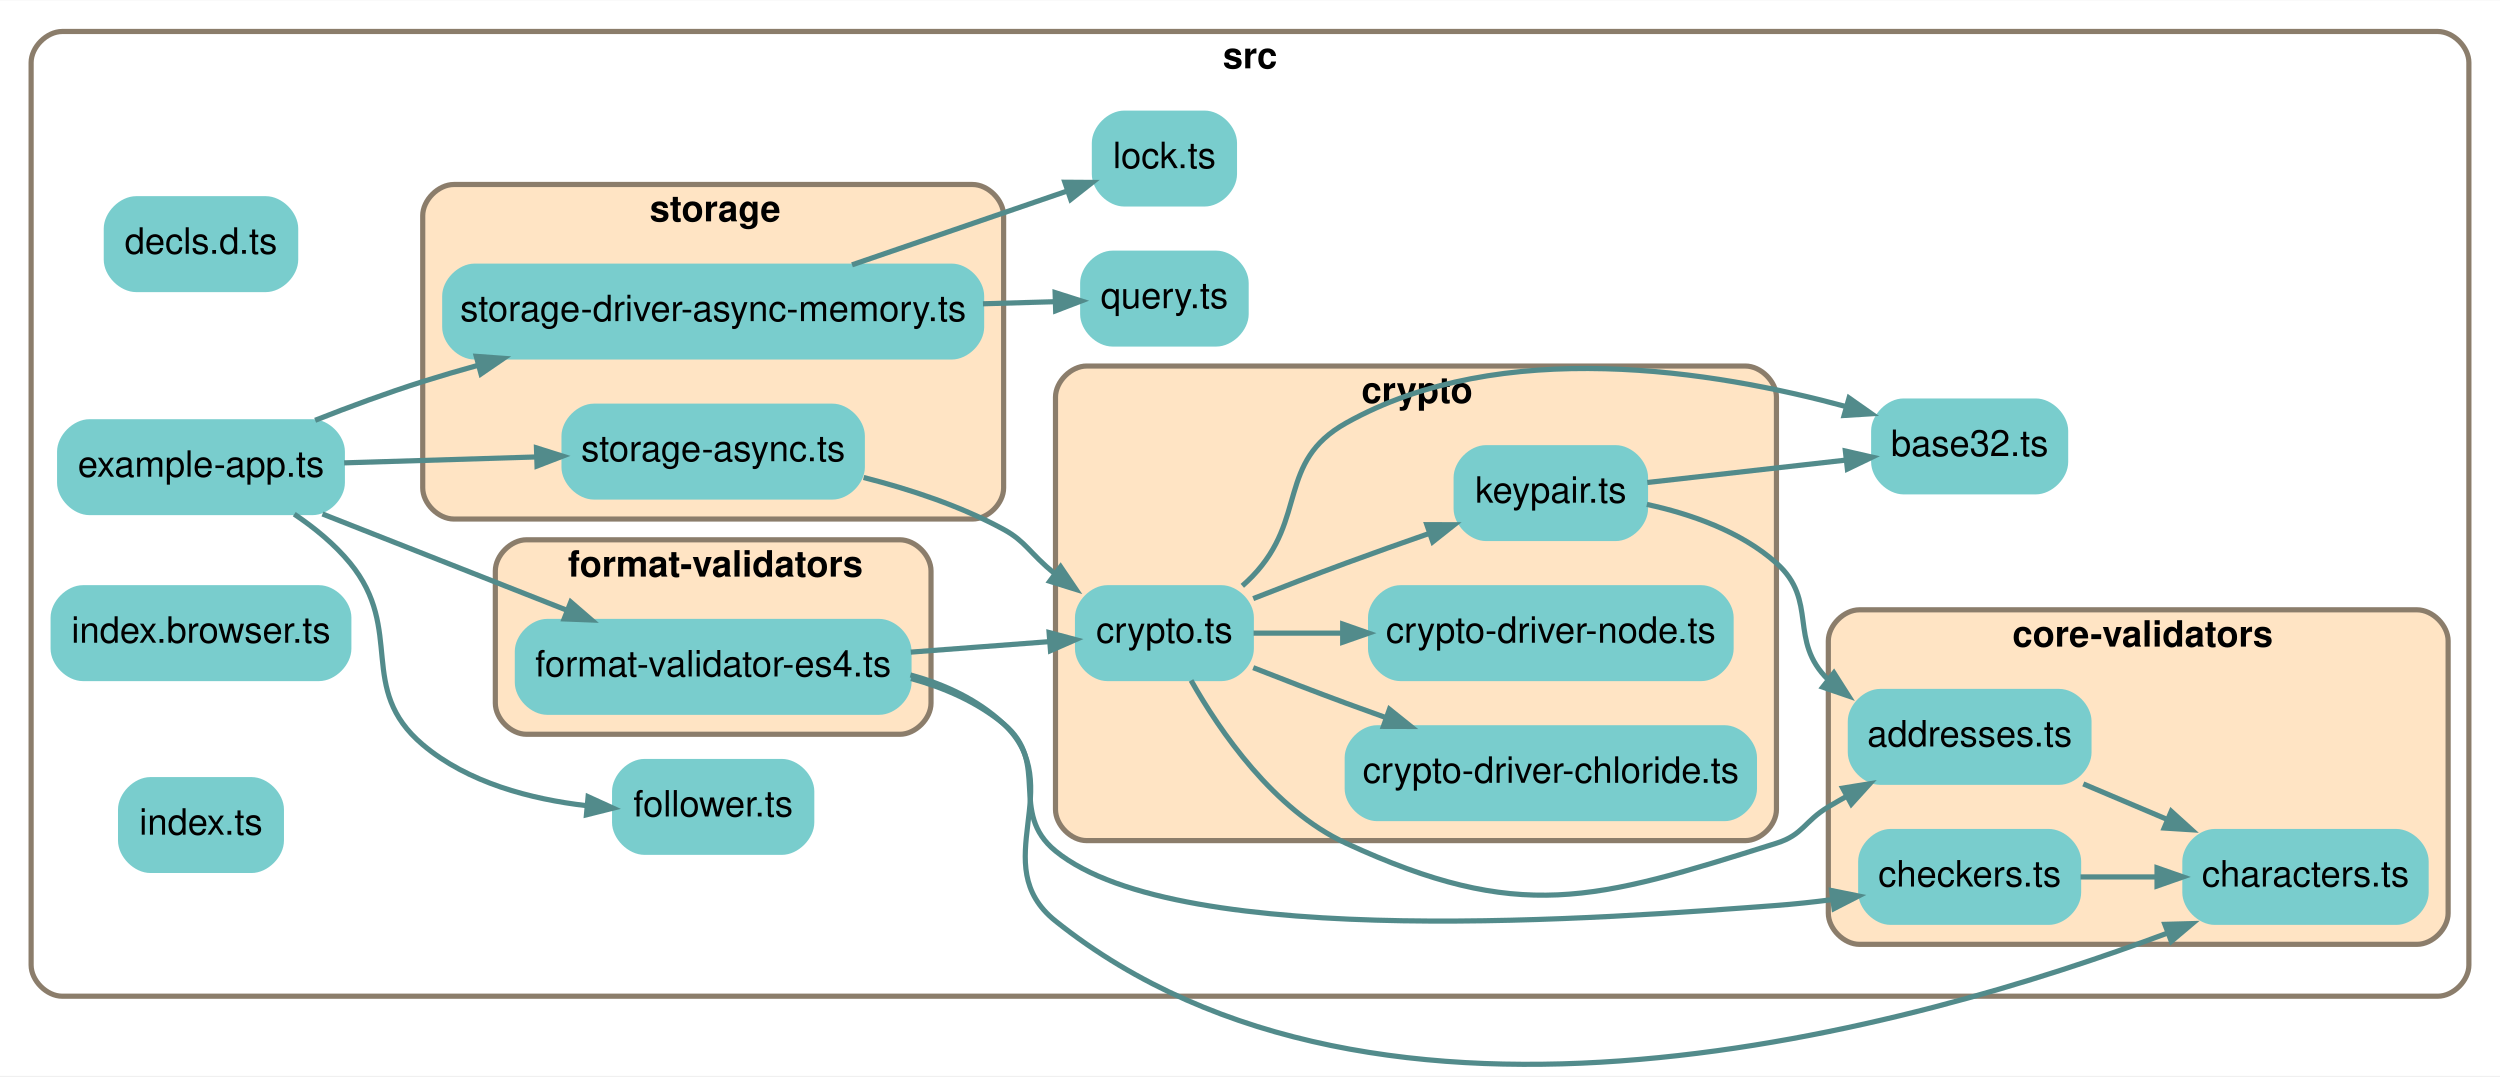
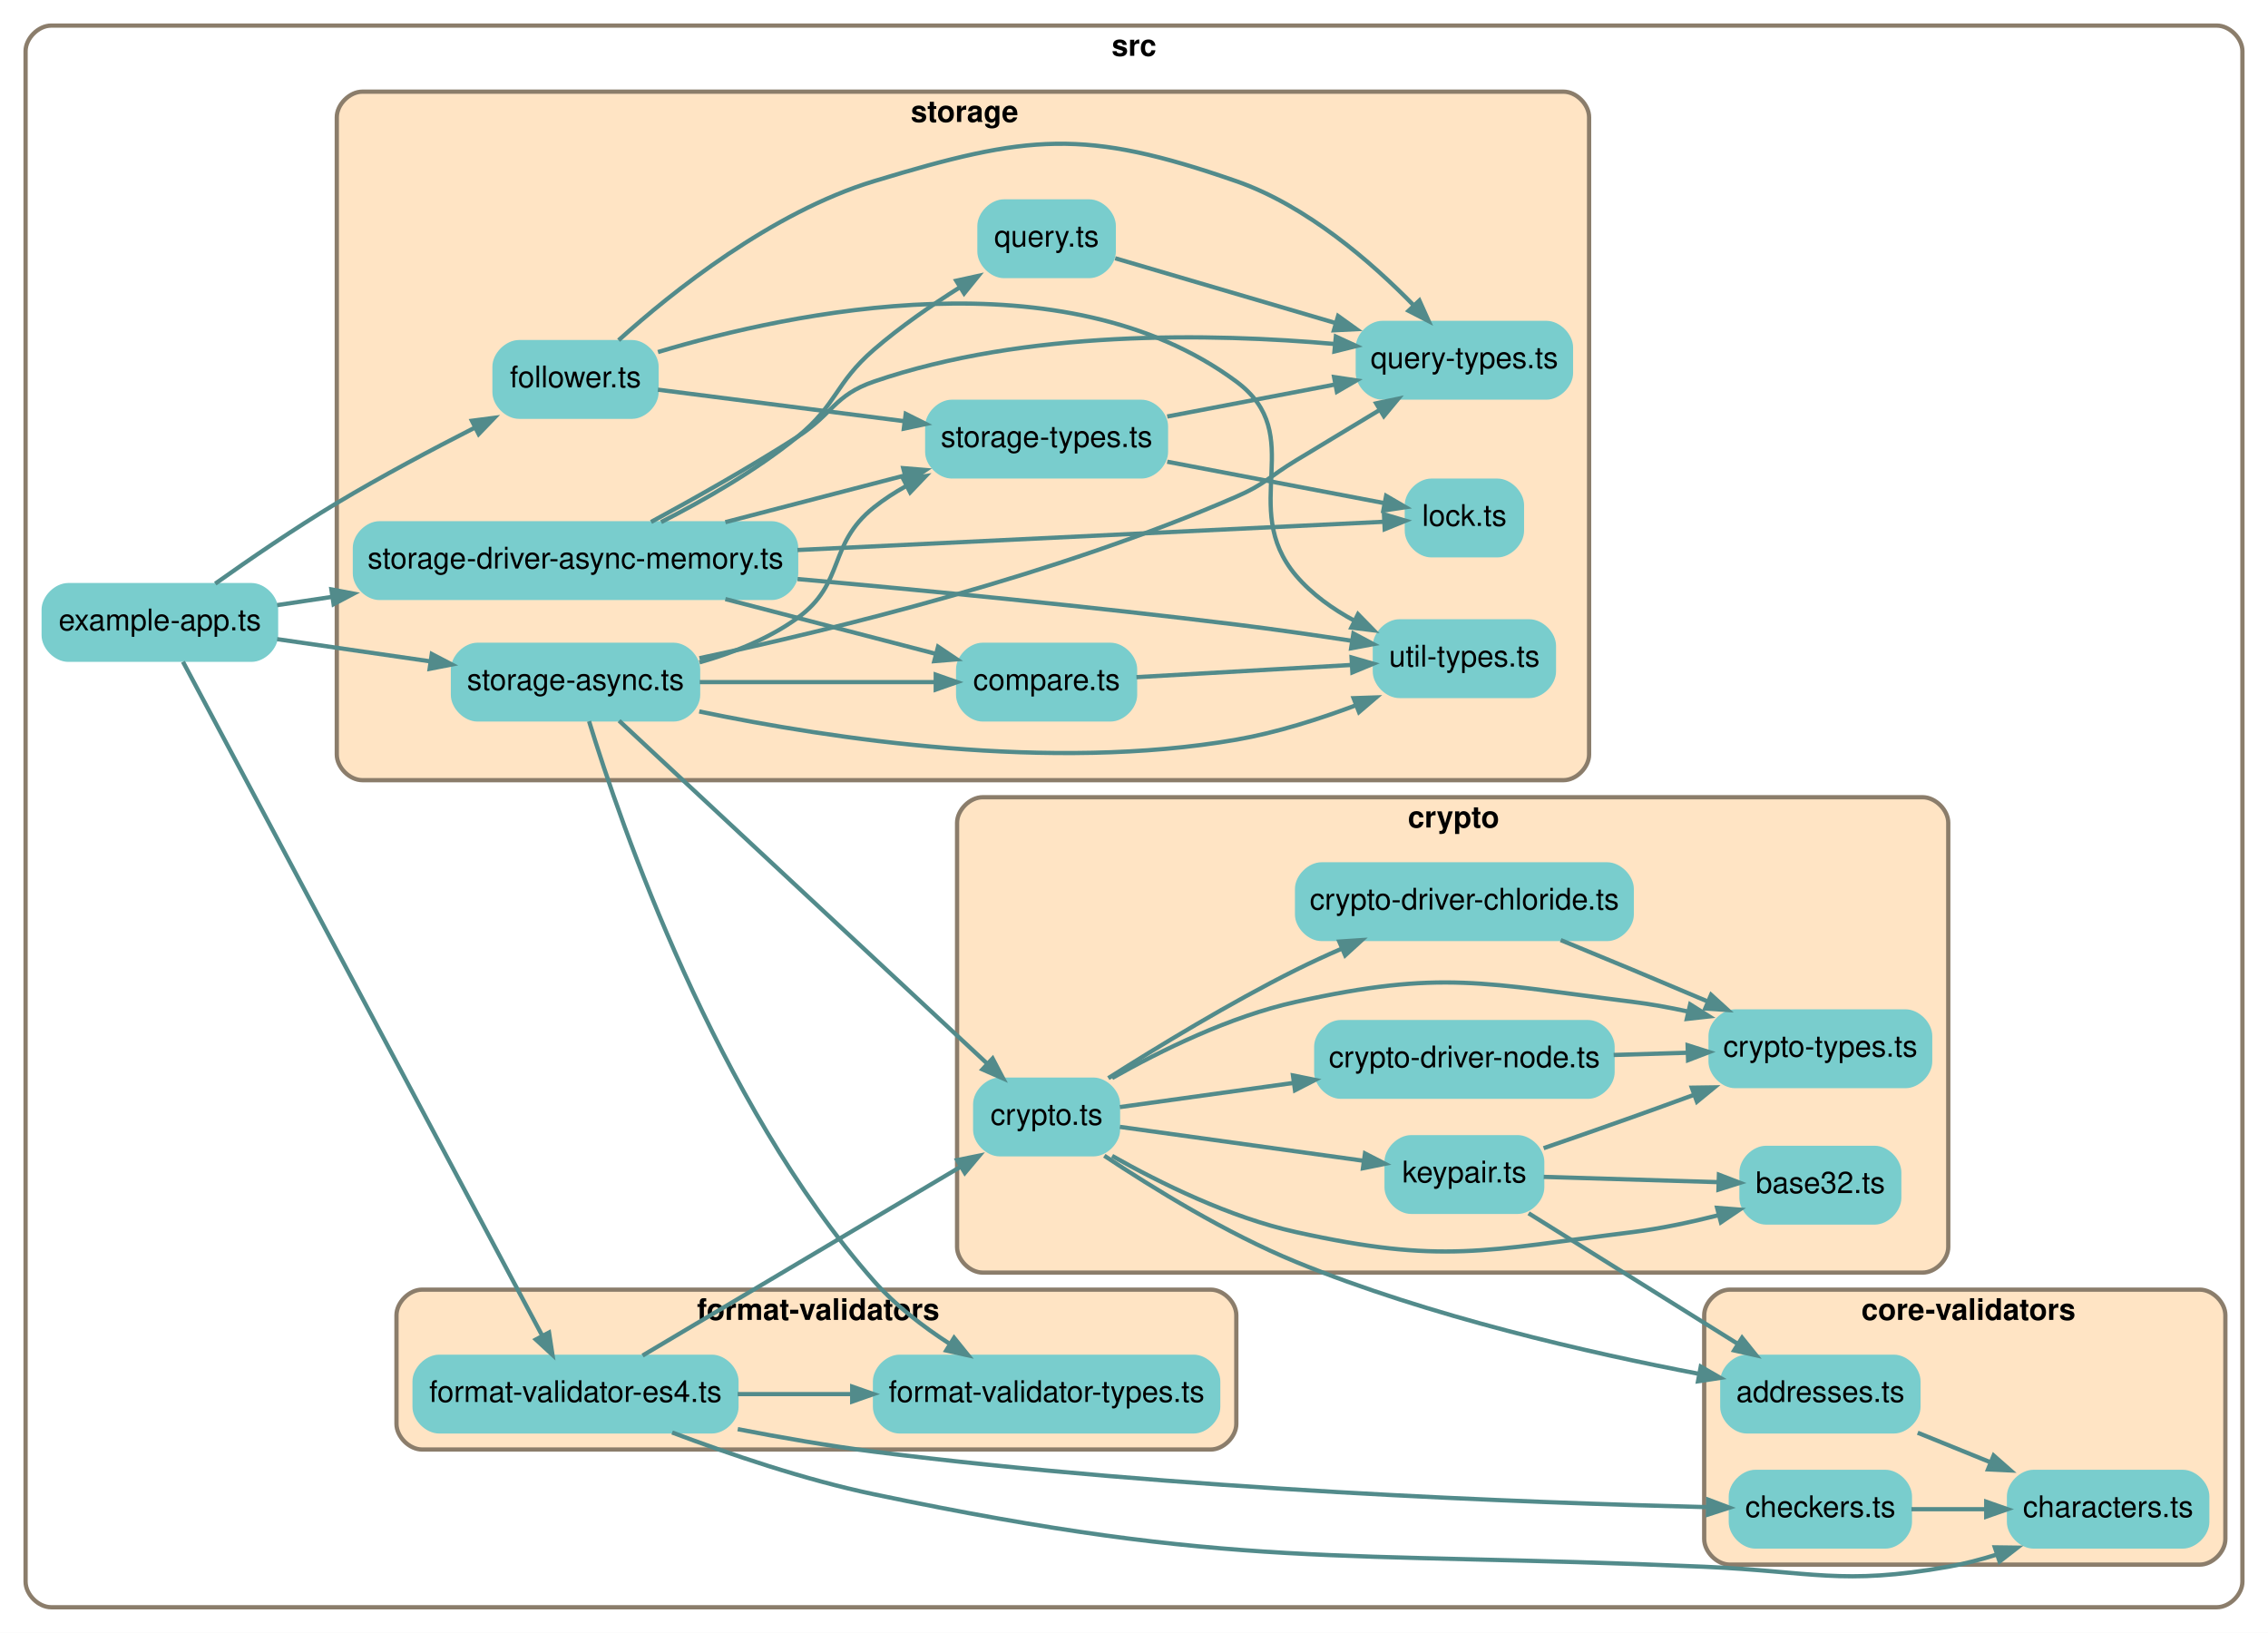
- <svg xmlns="http://www.w3.org/2000/svg" width="964pt" height="415pt" viewBox="0.00 0.00 964.00 414.72">
-   <g id="graph0" class="graph" transform="scale(1 1) rotate(0) translate(4 410.72)">
-     <polygon fill="white" stroke="transparent" points="-4,4 -4,-410.72 960,-410.72 960,4 -4,4" />
+ <svg xmlns="http://www.w3.org/2000/svg" width="1064pt" height="766pt" viewBox="0.00 0.00 1064.00 766.00">
+   <g id="graph0" class="graph" transform="scale(1 1) rotate(0) translate(4 762)">
+     <polygon fill="white" stroke="transparent" points="-4,4 -4,-762 1060,-762 1060,4 -4,4" />
    <g id="clust1" class="cluster">
-       <path fill="none" stroke="#8b7d6b" stroke-width="2" d="M20,-26.72C20,-26.72 936,-26.72 936,-26.72 942,-26.72 948,-32.72 948,-38.72 948,-38.72 948,-386.72 948,-386.72 948,-392.72 942,-398.72 936,-398.72 936,-398.72 20,-398.72 20,-398.72 14,-398.72 8,-392.72 8,-386.72 8,-386.72 8,-38.72 8,-38.72 8,-32.72 14,-26.72 20,-26.72" />
-       <text text-anchor="start" x="467.5" y="-384.52" font-family="Helvetica,sans-Serif" font-weight="bold" font-size="14.00">src</text>
+       <path fill="none" stroke="#8b7d6b" stroke-width="2" d="M20,-8C20,-8 1036,-8 1036,-8 1042,-8 1048,-14 1048,-20 1048,-20 1048,-738 1048,-738 1048,-744 1042,-750 1036,-750 1036,-750 20,-750 20,-750 14,-750 8,-744 8,-738 8,-738 8,-20 8,-20 8,-14 14,-8 20,-8" />
+       <text text-anchor="start" x="517.5" y="-735.8" font-family="Helvetica,sans-Serif" font-weight="bold" font-size="14.00">src</text>
    </g>
    <g id="clust2" class="cluster">
-       <path fill="bisque" stroke="#8b7d6b" stroke-width="2" d="M713,-46.72C713,-46.72 928,-46.72 928,-46.72 934,-46.72 940,-52.72 940,-58.72 940,-58.72 940,-163.72 940,-163.72 940,-169.72 934,-175.72 928,-175.72 928,-175.72 713,-175.72 713,-175.72 707,-175.72 701,-169.72 701,-163.72 701,-163.72 701,-58.72 701,-58.72 701,-52.72 707,-46.72 713,-46.72" />
-       <text text-anchor="start" x="772" y="-161.52" font-family="Helvetica,sans-Serif" font-weight="bold" font-size="14.00">core-validators</text>
+       <path fill="bisque" stroke="#8b7d6b" stroke-width="2" d="M807.5,-28C807.5,-28 1028,-28 1028,-28 1034,-28 1040,-34 1040,-40 1040,-40 1040,-145 1040,-145 1040,-151 1034,-157 1028,-157 1028,-157 807.5,-157 807.5,-157 801.5,-157 795.5,-151 795.5,-145 795.5,-145 795.5,-40 795.5,-40 795.5,-34 801.5,-28 807.5,-28" />
+       <text text-anchor="start" x="869.25" y="-142.8" font-family="Helvetica,sans-Serif" font-weight="bold" font-size="14.00">core-validators</text>
    </g>
    <g id="clust3" class="cluster">
-       <path fill="bisque" stroke="#8b7d6b" stroke-width="2" d="M415,-86.72C415,-86.72 669,-86.72 669,-86.72 675,-86.72 681,-92.72 681,-98.72 681,-98.72 681,-257.72 681,-257.72 681,-263.72 675,-269.72 669,-269.72 669,-269.72 415,-269.72 415,-269.72 409,-269.72 403,-263.72 403,-257.72 403,-257.72 403,-98.72 403,-98.72 403,-92.72 409,-86.72 415,-86.72" />
-       <text text-anchor="start" x="521" y="-255.52" font-family="Helvetica,sans-Serif" font-weight="bold" font-size="14.00">crypto</text>
+       <path fill="bisque" stroke="#8b7d6b" stroke-width="2" d="M457,-165C457,-165 898,-165 898,-165 904,-165 910,-171 910,-177 910,-177 910,-376 910,-376 910,-382 904,-388 898,-388 898,-388 457,-388 457,-388 451,-388 445,-382 445,-376 445,-376 445,-177 445,-177 445,-171 451,-165 457,-165" />
+       <text text-anchor="start" x="656.5" y="-373.8" font-family="Helvetica,sans-Serif" font-weight="bold" font-size="14.00">crypto</text>
    </g>
    <g id="clust4" class="cluster">
-       <path fill="bisque" stroke="#8b7d6b" stroke-width="2" d="M199,-127.72C199,-127.72 343,-127.72 343,-127.72 349,-127.72 355,-133.72 355,-139.72 355,-139.72 355,-190.72 355,-190.72 355,-196.72 349,-202.72 343,-202.72 343,-202.72 199,-202.72 199,-202.72 193,-202.72 187,-196.72 187,-190.72 187,-190.72 187,-139.72 187,-139.72 187,-133.72 193,-127.72 199,-127.72" />
-       <text text-anchor="start" x="215" y="-188.52" font-family="Helvetica,sans-Serif" font-weight="bold" font-size="14.00">format-validators</text>
+       <path fill="bisque" stroke="#8b7d6b" stroke-width="2" d="M194,-82C194,-82 564,-82 564,-82 570,-82 576,-88 576,-94 576,-94 576,-145 576,-145 576,-151 570,-157 564,-157 564,-157 194,-157 194,-157 188,-157 182,-151 182,-145 182,-145 182,-94 182,-94 182,-88 188,-82 194,-82" />
+       <text text-anchor="start" x="323" y="-142.8" font-family="Helvetica,sans-Serif" font-weight="bold" font-size="14.00">format-validators</text>
    </g>
    <g id="clust5" class="cluster">
-       <path fill="bisque" stroke="#8b7d6b" stroke-width="2" d="M171,-210.72C171,-210.72 371,-210.72 371,-210.72 377,-210.72 383,-216.72 383,-222.72 383,-222.72 383,-327.72 383,-327.72 383,-333.72 377,-339.72 371,-339.72 371,-339.72 171,-339.72 171,-339.72 165,-339.72 159,-333.72 159,-327.72 159,-327.72 159,-222.72 159,-222.72 159,-216.72 165,-210.72 171,-210.72" />
-       <text text-anchor="start" x="246.5" y="-325.52" font-family="Helvetica,sans-Serif" font-weight="bold" font-size="14.00">storage</text>
+       <path fill="bisque" stroke="#8b7d6b" stroke-width="2" d="M166,-396C166,-396 729.5,-396 729.5,-396 735.5,-396 741.5,-402 741.5,-408 741.5,-408 741.5,-707 741.5,-707 741.5,-713 735.5,-719 729.5,-719 729.5,-719 166,-719 166,-719 160,-719 154,-713 154,-707 154,-707 154,-408 154,-408 154,-402 160,-396 166,-396" />
+       <text text-anchor="start" x="423.25" y="-704.8" font-family="Helvetica,sans-Serif" font-weight="bold" font-size="14.00">storage</text>
    </g>
    <g id="node1" class="node">
-       <path fill="#79cdcd" stroke="#79cdcd" d="M781,-256.72C781,-256.72 730,-256.72 730,-256.72 724,-256.72 718,-250.72 718,-244.72 718,-244.72 718,-232.72 718,-232.72 718,-226.72 724,-220.72 730,-220.72 730,-220.72 781,-220.72 781,-220.72 787,-220.72 793,-226.72 793,-232.72 793,-232.72 793,-244.72 793,-244.72 793,-250.72 787,-256.72 781,-256.72" />
-       <text text-anchor="middle" x="755.5" y="-235.02" font-family="Helvetica,sans-Serif" font-size="14.00">base32.ts</text>
+       <path fill="#79cdcd" stroke="#79cdcd" d="M114,-488C114,-488 28,-488 28,-488 22,-488 16,-482 16,-476 16,-476 16,-464 16,-464 16,-458 22,-452 28,-452 28,-452 114,-452 114,-452 120,-452 126,-458 126,-464 126,-464 126,-476 126,-476 126,-482 120,-488 114,-488" />
+       <text text-anchor="middle" x="71" y="-466.3" font-family="Helvetica,sans-Serif" font-size="14.00">example-app.ts</text>
+     </g>
+     <g id="node11" class="node">
+       <path fill="#79cdcd" stroke="#79cdcd" d="M330,-126C330,-126 202,-126 202,-126 196,-126 190,-120 190,-114 190,-114 190,-102 190,-102 190,-96 196,-90 202,-90 202,-90 330,-90 330,-90 336,-90 342,-96 342,-102 342,-102 342,-114 342,-114 342,-120 336,-126 330,-126" />
+       <text text-anchor="middle" x="266" y="-104.3" font-family="Helvetica,sans-Serif" font-size="14.00">format-validator-es4.ts</text>
+     </g>
+     <g id="edge14" class="edge">
+       <path fill="none" stroke="#528b8b" stroke-width="2" d="M81.84,-451.55C113.46,-392.24 212.63,-206.23 250.29,-135.59" />
+       <polygon fill="#528b8b" stroke="#528b8b" stroke-width="2" points="253.57,-136.88 255.18,-126.41 247.39,-133.59 253.57,-136.88" />
+     </g>
+     <g id="node14" class="node">
+       <path fill="#79cdcd" stroke="#79cdcd" d="M292.5,-602C292.5,-602 239.5,-602 239.5,-602 233.5,-602 227.5,-596 227.5,-590 227.5,-590 227.5,-578 227.5,-578 227.5,-572 233.5,-566 239.5,-566 239.5,-566 292.5,-566 292.5,-566 298.5,-566 304.5,-572 304.5,-578 304.5,-578 304.5,-590 304.5,-590 304.5,-596 298.5,-602 292.5,-602" />
+       <text text-anchor="middle" x="266" y="-580.3" font-family="Helvetica,sans-Serif" font-size="14.00">follower.ts</text>
+     </g>
+     <g id="edge17" class="edge">
+       <path fill="none" stroke="#528b8b" stroke-width="2" d="M96.98,-488.19C112.97,-499.55 134.34,-514.21 154,-526 174.86,-538.51 198.68,-551.16 218.9,-561.45" />
+       <polygon fill="#528b8b" stroke="#528b8b" stroke-width="2" points="217.4,-564.61 227.91,-565.99 220.56,-558.36 217.4,-564.61" />
+     </g>
+     <g id="node18" class="node">
+       <path fill="#79cdcd" stroke="#79cdcd" d="M312,-460C312,-460 220,-460 220,-460 214,-460 208,-454 208,-448 208,-448 208,-436 208,-436 208,-430 214,-424 220,-424 220,-424 312,-424 312,-424 318,-424 324,-430 324,-436 324,-436 324,-448 324,-448 324,-454 318,-460 312,-460" />
+       <text text-anchor="middle" x="266" y="-438.3" font-family="Helvetica,sans-Serif" font-size="14.00">storage-async.ts</text>
+     </g>
+     <g id="edge16" class="edge">
+       <path fill="none" stroke="#528b8b" stroke-width="2" d="M126.02,-462.16C148.36,-458.92 174.5,-455.13 198.05,-451.71" />
+       <polygon fill="#528b8b" stroke="#528b8b" stroke-width="2" points="198.57,-455.17 207.96,-450.27 197.56,-448.25 198.57,-455.17" />
+     </g>
+     <g id="node19" class="node">
+       <path fill="#79cdcd" stroke="#79cdcd" d="M358,-517C358,-517 174,-517 174,-517 168,-517 162,-511 162,-505 162,-505 162,-493 162,-493 162,-487 168,-481 174,-481 174,-481 358,-481 358,-481 364,-481 370,-487 370,-493 370,-493 370,-505 370,-505 370,-511 364,-517 358,-517" />
+       <text text-anchor="middle" x="266" y="-495.3" font-family="Helvetica,sans-Serif" font-size="14.00">storage-driver-async-memory.ts</text>
+     </g>
+     <g id="edge15" class="edge">
+       <path fill="none" stroke="#528b8b" stroke-width="2" d="M126.02,-478.12C134.2,-479.35 142.89,-480.65 151.78,-481.99" />
+       <polygon fill="#528b8b" stroke="#528b8b" stroke-width="2" points="151.47,-485.48 161.88,-483.51 152.51,-478.56 151.47,-485.48" />
    </g>
    <g id="node2" class="node">
-       <path fill="#79cdcd" stroke="#79cdcd" d="M98.5,-334.72C98.5,-334.72 48.5,-334.72 48.5,-334.72 42.5,-334.72 36.5,-328.72 36.5,-322.72 36.5,-322.72 36.5,-310.72 36.5,-310.72 36.5,-304.72 42.5,-298.72 48.5,-298.72 48.5,-298.72 98.5,-298.72 98.5,-298.72 104.5,-298.72 110.5,-304.72 110.5,-310.72 110.5,-310.72 110.5,-322.72 110.5,-322.72 110.5,-328.72 104.5,-334.72 98.5,-334.72" />
-       <text text-anchor="middle" x="73.5" y="-313.02" font-family="Helvetica,sans-Serif" font-size="14.00">decls.d.ts</text>
+       <path fill="#79cdcd" stroke="#79cdcd" d="M884.5,-126C884.5,-126 815.5,-126 815.5,-126 809.5,-126 803.5,-120 803.5,-114 803.5,-114 803.5,-102 803.5,-102 803.5,-96 809.5,-90 815.5,-90 815.5,-90 884.5,-90 884.5,-90 890.5,-90 896.5,-96 896.5,-102 896.5,-102 896.5,-114 896.5,-114 896.5,-120 890.5,-126 884.5,-126" />
+       <text text-anchor="middle" x="850" y="-104.3" font-family="Helvetica,sans-Serif" font-size="14.00">addresses.ts</text>
    </g>
    <g id="node3" class="node">
-       <path fill="#79cdcd" stroke="#79cdcd" d="M116.5,-248.72C116.5,-248.72 30.5,-248.72 30.5,-248.72 24.5,-248.72 18.5,-242.72 18.5,-236.72 18.5,-236.72 18.5,-224.72 18.5,-224.72 18.5,-218.72 24.5,-212.72 30.5,-212.72 30.5,-212.72 116.5,-212.72 116.5,-212.72 122.5,-212.72 128.5,-218.72 128.5,-224.72 128.5,-224.72 128.5,-236.72 128.5,-236.72 128.5,-242.72 122.5,-248.72 116.5,-248.72" />
-       <text text-anchor="middle" x="73.5" y="-227.02" font-family="Helvetica,sans-Serif" font-size="14.00">example-app.ts</text>
+       <path fill="#79cdcd" stroke="#79cdcd" d="M1020,-72C1020,-72 950,-72 950,-72 944,-72 938,-66 938,-60 938,-60 938,-48 938,-48 938,-42 944,-36 950,-36 950,-36 1020,-36 1020,-36 1026,-36 1032,-42 1032,-48 1032,-48 1032,-60 1032,-60 1032,-66 1026,-72 1020,-72" />
+       <text text-anchor="middle" x="985" y="-50.3" font-family="Helvetica,sans-Serif" font-size="14.00">characters.ts</text>
+     </g>
+     <g id="edge1" class="edge">
+       <path fill="none" stroke="#528b8b" stroke-width="2" d="M895.66,-89.87C906.62,-85.42 918.48,-80.6 929.84,-75.99" />
+       <polygon fill="#528b8b" stroke="#528b8b" stroke-width="2" points="931.29,-79.18 939.23,-72.18 928.65,-72.69 931.29,-79.18" />
    </g>
    <g id="node4" class="node">
-       <path fill="#79cdcd" stroke="#79cdcd" d="M297.5,-117.72C297.5,-117.72 244.5,-117.72 244.5,-117.72 238.5,-117.72 232.5,-111.72 232.5,-105.72 232.5,-105.72 232.5,-93.72 232.5,-93.72 232.5,-87.72 238.5,-81.72 244.5,-81.72 244.5,-81.72 297.5,-81.72 297.5,-81.72 303.5,-81.72 309.5,-87.72 309.5,-93.72 309.5,-93.72 309.5,-105.72 309.5,-105.72 309.5,-111.72 303.5,-117.72 297.5,-117.72" />
-       <text text-anchor="middle" x="271" y="-96.02" font-family="Helvetica,sans-Serif" font-size="14.00">follower.ts</text>
+       <path fill="#79cdcd" stroke="#79cdcd" d="M880.5,-72C880.5,-72 819.5,-72 819.5,-72 813.5,-72 807.5,-66 807.5,-60 807.5,-60 807.5,-48 807.5,-48 807.5,-42 813.5,-36 819.5,-36 819.5,-36 880.5,-36 880.5,-36 886.5,-36 892.5,-42 892.5,-48 892.5,-48 892.5,-60 892.5,-60 892.5,-66 886.5,-72 880.5,-72" />
+       <text text-anchor="middle" x="850" y="-50.3" font-family="Helvetica,sans-Serif" font-size="14.00">checkers.ts</text>
+     </g>
+     <g id="edge2" class="edge">
+       <path fill="none" stroke="#528b8b" stroke-width="2" d="M892.72,-54C903.79,-54 915.94,-54 927.66,-54" />
+       <polygon fill="#528b8b" stroke="#528b8b" stroke-width="2" points="927.81,-57.5 937.81,-54 927.81,-50.5 927.81,-57.5" />
+     </g>
+     <g id="node5" class="node">
+       <path fill="#79cdcd" stroke="#79cdcd" d="M875.5,-224C875.5,-224 824.5,-224 824.5,-224 818.5,-224 812.5,-218 812.5,-212 812.5,-212 812.5,-200 812.5,-200 812.5,-194 818.5,-188 824.5,-188 824.5,-188 875.5,-188 875.5,-188 881.5,-188 887.5,-194 887.5,-200 887.5,-200 887.5,-212 887.5,-212 887.5,-218 881.5,-224 875.5,-224" />
+       <text text-anchor="middle" x="850" y="-202.3" font-family="Helvetica,sans-Serif" font-size="14.00">base32.ts</text>
+     </g>
+     <g id="node6" class="node">
+       <path fill="#79cdcd" stroke="#79cdcd" d="M750,-357C750,-357 616,-357 616,-357 610,-357 604,-351 604,-345 604,-345 604,-333 604,-333 604,-327 610,-321 616,-321 616,-321 750,-321 750,-321 756,-321 762,-327 762,-333 762,-333 762,-345 762,-345 762,-351 756,-357 750,-357" />
+       <text text-anchor="middle" x="683" y="-335.3" font-family="Helvetica,sans-Serif" font-size="14.00">crypto-driver-chloride.ts</text>
+     </g>
+     <g id="node8" class="node">
+       <path fill="#79cdcd" stroke="#79cdcd" d="M890,-288C890,-288 810,-288 810,-288 804,-288 798,-282 798,-276 798,-276 798,-264 798,-264 798,-258 804,-252 810,-252 810,-252 890,-252 890,-252 896,-252 902,-258 902,-264 902,-264 902,-276 902,-276 902,-282 896,-288 890,-288" />
+       <text text-anchor="middle" x="850" y="-266.3" font-family="Helvetica,sans-Serif" font-size="14.00">crypto-types.ts</text>
+     </g>
+     <g id="edge3" class="edge">
+       <path fill="none" stroke="#528b8b" stroke-width="2" d="M728.18,-320.99C739.23,-316.45 751.06,-311.57 762,-307 773.36,-302.25 785.53,-297.11 797.06,-292.22" />
+       <polygon fill="#528b8b" stroke="#528b8b" stroke-width="2" points="798.73,-295.31 806.57,-288.18 795.99,-288.87 798.73,-295.31" />
+     </g>
+     <g id="node7" class="node">
+       <path fill="#79cdcd" stroke="#79cdcd" d="M741,-283C741,-283 625,-283 625,-283 619,-283 613,-277 613,-271 613,-271 613,-259 613,-259 613,-253 619,-247 625,-247 625,-247 741,-247 741,-247 747,-247 753,-253 753,-259 753,-259 753,-271 753,-271 753,-277 747,-283 741,-283" />
+       <text text-anchor="middle" x="683" y="-261.3" font-family="Helvetica,sans-Serif" font-size="14.00">crypto-driver-node.ts</text>
+     </g>
+     <g id="edge4" class="edge">
+       <path fill="none" stroke="#528b8b" stroke-width="2" d="M753.02,-267.09C764.51,-267.44 776.37,-267.8 787.65,-268.14" />
+       <polygon fill="#528b8b" stroke="#528b8b" stroke-width="2" points="787.73,-271.64 797.83,-268.45 787.94,-264.65 787.73,-271.64" />
+     </g>
+     <g id="node9" class="node">
+       <path fill="#79cdcd" stroke="#79cdcd" d="M509,-256C509,-256 465,-256 465,-256 459,-256 453,-250 453,-244 453,-244 453,-232 453,-232 453,-226 459,-220 465,-220 465,-220 509,-220 509,-220 515,-220 521,-226 521,-232 521,-232 521,-244 521,-244 521,-250 515,-256 509,-256" />
+       <text text-anchor="middle" x="487" y="-234.3" font-family="Helvetica,sans-Serif" font-size="14.00">crypto.ts</text>
+     </g>
+     <g id="edge10" class="edge">
+       <path fill="none" stroke="#528b8b" stroke-width="2" d="M514.07,-219.81C536.89,-204.63 571.38,-183.37 604,-170 666.48,-144.39 742.38,-127.16 792.99,-117.5" />
+       <polygon fill="#528b8b" stroke="#528b8b" stroke-width="2" points="793.89,-120.89 803.07,-115.61 792.6,-114.01 793.89,-120.89" />
+     </g>
+     <g id="edge8" class="edge">
+       <path fill="none" stroke="#528b8b" stroke-width="2" d="M517.72,-219.74C540.42,-206.91 572.98,-190.87 604,-184 672.56,-168.82 692.32,-175.33 762,-184 775.18,-185.64 789.22,-188.63 802.09,-191.88" />
+       <polygon fill="#528b8b" stroke="#528b8b" stroke-width="2" points="801.57,-195.36 812.13,-194.53 803.35,-188.59 801.57,-195.36" />
+     </g>
+     <g id="edge5" class="edge">
+       <path fill="none" stroke="#528b8b" stroke-width="2" d="M515.95,-256.21C539.05,-270.87 572.97,-291.51 604,-307 610.91,-310.45 618.28,-313.83 625.63,-317.03" />
+       <polygon fill="#528b8b" stroke="#528b8b" stroke-width="2" points="624.32,-320.28 634.89,-320.98 627.07,-313.84 624.32,-320.28" />
+     </g>
+     <g id="edge6" class="edge">
+       <path fill="none" stroke="#528b8b" stroke-width="2" d="M521.35,-242.64C543.83,-245.77 574.48,-250.04 602.99,-254" />
+       <polygon fill="#528b8b" stroke="#528b8b" stroke-width="2" points="602.58,-257.48 612.96,-255.39 603.54,-250.55 602.58,-257.48" />
+     </g>
+     <g id="edge7" class="edge">
+       <path fill="none" stroke="#528b8b" stroke-width="2" d="M517.72,-256.26C540.42,-269.09 572.98,-285.13 604,-292 672.56,-307.18 692.32,-300.67 762,-292 770.45,-290.95 779.25,-289.34 787.87,-287.47" />
+       <polygon fill="#528b8b" stroke="#528b8b" stroke-width="2" points="788.92,-290.82 797.88,-285.17 787.35,-284 788.92,-290.82" />
+     </g>
+     <g id="node10" class="node">
+       <path fill="#79cdcd" stroke="#79cdcd" d="M708,-229C708,-229 658,-229 658,-229 652,-229 646,-223 646,-217 646,-217 646,-205 646,-205 646,-199 652,-193 658,-193 658,-193 708,-193 708,-193 714,-193 720,-199 720,-205 720,-205 720,-217 720,-217 720,-223 714,-229 708,-229" />
+       <text text-anchor="middle" x="683" y="-207.3" font-family="Helvetica,sans-Serif" font-size="14.00">keypair.ts</text>
+     </g>
+     <g id="edge9" class="edge">
+       <path fill="none" stroke="#528b8b" stroke-width="2" d="M521.35,-233.36C552.9,-228.97 600.54,-222.34 635.76,-217.44" />
+       <polygon fill="#528b8b" stroke="#528b8b" stroke-width="2" points="636.37,-220.88 645.79,-216.04 635.41,-213.95 636.37,-220.88" />
    </g>
    <g id="edge13" class="edge">
-       <path fill="none" stroke="#528b8b" stroke-width="2" d="M109.47,-212.6C117.31,-207.32 125.06,-200.98 131,-193.72 152.22,-167.79 133.41,-145.35 159,-123.72 176.41,-109.01 200.72,-102.69 222.16,-100.19" />
-       <polygon fill="#528b8b" stroke="#528b8b" stroke-width="2" points="222.77,-103.64 232.41,-99.24 222.13,-96.67 222.77,-103.64" />
+       <path fill="none" stroke="#528b8b" stroke-width="2" d="M713.12,-192.82C740.37,-175.81 781.23,-150.3 811.03,-131.7" />
+       <polygon fill="#528b8b" stroke="#528b8b" stroke-width="2" points="813.27,-134.43 819.9,-126.17 809.56,-128.49 813.27,-134.43" />
+     </g>
+     <g id="edge11" class="edge">
+       <path fill="none" stroke="#528b8b" stroke-width="2" d="M720.21,-209.9C744.33,-209.17 776.25,-208.2 802.28,-207.42" />
+       <polygon fill="#528b8b" stroke="#528b8b" stroke-width="2" points="802.41,-210.91 812.3,-207.11 802.2,-203.92 802.41,-210.91" />
+     </g>
+     <g id="edge12" class="edge">
+       <path fill="none" stroke="#528b8b" stroke-width="2" d="M720.17,-223.36C733.35,-227.91 748.37,-233.13 762,-238 771.32,-241.33 781.19,-244.9 790.79,-248.42" />
+       <polygon fill="#528b8b" stroke="#528b8b" stroke-width="2" points="789.69,-251.74 800.29,-251.89 792.1,-245.17 789.69,-251.74" />
+     </g>
+     <g id="edge19" class="edge">
+       <path fill="none" stroke="#528b8b" stroke-width="2" d="M311.32,-89.99C338.25,-79.81 373.59,-67.79 406,-61 576.08,-25.36 621.9,-34.56 795.5,-27 846.34,-24.79 859.89,-18.14 910,-27 917.49,-28.32 925.22,-30.35 932.73,-32.7" />
+       <polygon fill="#528b8b" stroke="#528b8b" stroke-width="2" points="931.85,-36.1 942.44,-35.96 934.07,-29.46 931.85,-36.1" />
+     </g>
+     <g id="edge20" class="edge">
+       <path fill="none" stroke="#528b8b" stroke-width="2" d="M342.1,-91.55C362.72,-87.54 385.15,-83.65 406,-81 546.74,-63.12 714.2,-56.99 797.13,-54.96" />
+       <polygon fill="#528b8b" stroke="#528b8b" stroke-width="2" points="797.38,-58.46 807.3,-54.72 797.22,-51.46 797.38,-58.46" />
+     </g>
+     <g id="edge21" class="edge">
+       <path fill="none" stroke="#528b8b" stroke-width="2" d="M297.45,-126.08C336.4,-149.2 403.93,-189.28 446.72,-214.68" />
+       <polygon fill="#528b8b" stroke="#528b8b" stroke-width="2" points="445.07,-217.77 455.46,-219.87 448.64,-211.75 445.07,-217.77" />
+     </g>
+     <g id="node12" class="node">
+       <path fill="#79cdcd" stroke="#79cdcd" d="M556,-126C556,-126 418,-126 418,-126 412,-126 406,-120 406,-114 406,-114 406,-102 406,-102 406,-96 412,-90 418,-90 418,-90 556,-90 556,-90 562,-90 568,-96 568,-102 568,-102 568,-114 568,-114 568,-120 562,-126 556,-126" />
+       <text text-anchor="middle" x="487" y="-104.3" font-family="Helvetica,sans-Serif" font-size="14.00">format-validator-types.ts</text>
+     </g>
+     <g id="edge18" class="edge">
+       <path fill="none" stroke="#528b8b" stroke-width="2" d="M342.06,-108C359.24,-108 377.68,-108 395.44,-108" />
+       <polygon fill="#528b8b" stroke="#528b8b" stroke-width="2" points="395.8,-111.5 405.8,-108 395.8,-104.5 395.8,-111.5" />
+     </g>
+     <g id="node13" class="node">
+       <path fill="#79cdcd" stroke="#79cdcd" d="M517,-460C517,-460 457,-460 457,-460 451,-460 445,-454 445,-448 445,-448 445,-436 445,-436 445,-430 451,-424 457,-424 457,-424 517,-424 517,-424 523,-424 529,-430 529,-436 529,-436 529,-448 529,-448 529,-454 523,-460 517,-460" />
+       <text text-anchor="middle" x="487" y="-438.3" font-family="Helvetica,sans-Serif" font-size="14.00">compare.ts</text>
+     </g>
+     <g id="node21" class="node">
+       <path fill="#79cdcd" stroke="#79cdcd" d="M713.5,-471C713.5,-471 652.5,-471 652.5,-471 646.5,-471 640.5,-465 640.5,-459 640.5,-459 640.5,-447 640.5,-447 640.5,-441 646.5,-435 652.5,-435 652.5,-435 713.5,-435 713.5,-435 719.5,-435 725.5,-441 725.5,-447 725.5,-447 725.5,-459 725.5,-459 725.5,-465 719.5,-471 713.5,-471" />
+       <text text-anchor="middle" x="683" y="-449.3" font-family="Helvetica,sans-Serif" font-size="14.00">util-types.ts</text>
+     </g>
+     <g id="edge22" class="edge">
+       <path fill="none" stroke="#528b8b" stroke-width="2" d="M529.14,-444.33C558.52,-446 598.27,-448.25 629.87,-450.04" />
+       <polygon fill="#528b8b" stroke="#528b8b" stroke-width="2" points="630.07,-453.56 640.25,-450.63 630.46,-446.57 630.07,-453.56" />
    </g>
    <g id="node16" class="node">
-       <path fill="#79cdcd" stroke="#79cdcd" d="M335,-171.72C335,-171.72 207,-171.72 207,-171.72 201,-171.72 195,-165.72 195,-159.72 195,-159.72 195,-147.72 195,-147.72 195,-141.72 201,-135.72 207,-135.72 207,-135.72 335,-135.72 335,-135.72 341,-135.72 347,-141.72 347,-147.72 347,-147.72 347,-159.72 347,-159.72 347,-165.72 341,-171.72 335,-171.72" />
-       <text text-anchor="middle" x="271" y="-150.02" font-family="Helvetica,sans-Serif" font-size="14.00">format-validator-es4.ts</text>
-     </g>
-     <g id="edge10" class="edge">
-       <path fill="none" stroke="#528b8b" stroke-width="2" d="M120.34,-212.67C148.55,-201.56 184.88,-187.25 214.68,-175.51" />
-       <polygon fill="#528b8b" stroke="#528b8b" stroke-width="2" points="216.09,-178.72 224.11,-171.79 213.53,-172.2 216.09,-178.72" />
+       <path fill="#79cdcd" stroke="#79cdcd" d="M721.5,-611C721.5,-611 644.5,-611 644.5,-611 638.5,-611 632.5,-605 632.5,-599 632.5,-599 632.5,-587 632.5,-587 632.5,-581 638.5,-575 644.5,-575 644.5,-575 721.5,-575 721.5,-575 727.5,-575 733.5,-581 733.5,-587 733.5,-587 733.5,-599 733.5,-599 733.5,-605 727.5,-611 721.5,-611" />
+       <text text-anchor="middle" x="683" y="-589.3" font-family="Helvetica,sans-Serif" font-size="14.00">query-types.ts</text>
+     </g>
+     <g id="edge24" class="edge">
+       <path fill="none" stroke="#528b8b" stroke-width="2" d="M286.2,-602.39C311.36,-625.06 357.94,-662.4 406,-677 478.3,-698.95 504.65,-701.84 576,-677 609.03,-665.5 639.52,-638.94 659.23,-618.74" />
+       <polygon fill="#528b8b" stroke="#528b8b" stroke-width="2" points="661.89,-621.02 666.24,-611.36 656.82,-616.2 661.89,-621.02" />
+     </g>
+     <g id="node20" class="node">
+       <path fill="#79cdcd" stroke="#79cdcd" d="M531.5,-574C531.5,-574 442.5,-574 442.5,-574 436.5,-574 430.5,-568 430.5,-562 430.5,-562 430.5,-550 430.5,-550 430.5,-544 436.5,-538 442.5,-538 442.5,-538 531.5,-538 531.5,-538 537.5,-538 543.5,-544 543.5,-550 543.5,-550 543.5,-562 543.5,-562 543.5,-568 537.5,-574 531.5,-574" />
+       <text text-anchor="middle" x="487" y="-552.3" font-family="Helvetica,sans-Serif" font-size="14.00">storage-types.ts</text>
+     </g>
+     <g id="edge25" class="edge">
+       <path fill="none" stroke="#528b8b" stroke-width="2" d="M304.65,-579.19C336.42,-575.12 382.64,-569.22 420.46,-564.38" />
+       <polygon fill="#528b8b" stroke="#528b8b" stroke-width="2" points="420.91,-567.85 430.39,-563.11 420.02,-560.91 420.91,-567.85" />
+     </g>
+     <g id="edge23" class="edge">
+       <path fill="none" stroke="#528b8b" stroke-width="2" d="M304.68,-596.84C367.67,-615.73 495.4,-642.73 576,-583 610,-557.81 576.65,-524.29 604,-492 611.42,-483.24 621.28,-476.25 631.49,-470.75" />
+       <polygon fill="#528b8b" stroke="#528b8b" stroke-width="2" points="633.09,-473.87 640.5,-466.29 629.98,-467.59 633.09,-473.87" />
+     </g>
+     <g id="node15" class="node">
+       <path fill="#79cdcd" stroke="#79cdcd" d="M698.5,-537C698.5,-537 667.5,-537 667.5,-537 661.5,-537 655.5,-531 655.5,-525 655.5,-525 655.5,-513 655.5,-513 655.5,-507 661.5,-501 667.5,-501 667.5,-501 698.5,-501 698.5,-501 704.5,-501 710.5,-507 710.5,-513 710.5,-513 710.5,-525 710.5,-525 710.5,-531 704.5,-537 698.5,-537" />
+       <text text-anchor="middle" x="683" y="-515.3" font-family="Helvetica,sans-Serif" font-size="14.00">lock.ts</text>
    </g>
    <g id="node17" class="node">
-       <path fill="#79cdcd" stroke="#79cdcd" d="M317,-254.72C317,-254.72 225,-254.72 225,-254.72 219,-254.72 213,-248.72 213,-242.72 213,-242.72 213,-230.72 213,-230.72 213,-224.72 219,-218.72 225,-218.72 225,-218.72 317,-218.72 317,-218.72 323,-218.72 329,-224.72 329,-230.72 329,-230.72 329,-242.72 329,-242.72 329,-248.72 323,-254.72 317,-254.72" />
-       <text text-anchor="middle" x="271" y="-233.02" font-family="Helvetica,sans-Serif" font-size="14.00">storage-async.ts</text>
-     </g>
-     <g id="edge12" class="edge">
-       <path fill="none" stroke="#528b8b" stroke-width="2" d="M128.7,-232.38C151.64,-233.09 178.6,-233.92 202.79,-234.66" />
-       <polygon fill="#528b8b" stroke="#528b8b" stroke-width="2" points="202.86,-238.16 212.96,-234.97 203.08,-231.17 202.86,-238.16" />
-     </g>
-     <g id="node18" class="node">
-       <path fill="#79cdcd" stroke="#79cdcd" d="M363,-308.72C363,-308.72 179,-308.72 179,-308.72 173,-308.72 167,-302.72 167,-296.72 167,-296.72 167,-284.72 167,-284.72 167,-278.72 173,-272.72 179,-272.72 179,-272.72 363,-272.72 363,-272.72 369,-272.72 375,-278.72 375,-284.72 375,-284.72 375,-296.72 375,-296.72 375,-302.72 369,-308.72 363,-308.72" />
-       <text text-anchor="middle" x="271" y="-287.02" font-family="Helvetica,sans-Serif" font-size="14.00">storage-driver-async-memory.ts</text>
-     </g>
-     <g id="edge11" class="edge">
-       <path fill="none" stroke="#528b8b" stroke-width="2" d="M117.52,-248.8C130.7,-254 145.33,-259.41 159,-263.72 165.89,-265.89 173.07,-268 180.32,-270" />
-       <polygon fill="#528b8b" stroke="#528b8b" stroke-width="2" points="179.65,-273.45 190.21,-272.68 181.47,-266.69 179.65,-273.45" />
-     </g>
-     <g id="node5" class="node">
-       <path fill="#79cdcd" stroke="#79cdcd" d="M119,-184.72C119,-184.72 28,-184.72 28,-184.72 22,-184.72 16,-178.72 16,-172.72 16,-172.72 16,-160.72 16,-160.72 16,-154.72 22,-148.72 28,-148.72 28,-148.72 119,-148.72 119,-148.72 125,-148.72 131,-154.72 131,-160.72 131,-160.72 131,-172.72 131,-172.72 131,-178.72 125,-184.72 119,-184.72" />
-       <text text-anchor="middle" x="73.5" y="-163.02" font-family="Helvetica,sans-Serif" font-size="14.00">index.browser.ts</text>
-     </g>
-     <g id="node6" class="node">
-       <path fill="#79cdcd" stroke="#79cdcd" d="M93,-110.72C93,-110.72 54,-110.72 54,-110.72 48,-110.72 42,-104.72 42,-98.72 42,-98.72 42,-86.72 42,-86.72 42,-80.72 48,-74.72 54,-74.72 54,-74.72 93,-74.72 93,-74.72 99,-74.72 105,-80.72 105,-86.72 105,-86.72 105,-98.72 105,-98.72 105,-104.72 99,-110.72 93,-110.72" />
-       <text text-anchor="middle" x="73.5" y="-89.02" font-family="Helvetica,sans-Serif" font-size="14.00">index.ts</text>
-     </g>
-     <g id="node7" class="node">
-       <path fill="#79cdcd" stroke="#79cdcd" d="M460.5,-367.72C460.5,-367.72 429.5,-367.72 429.5,-367.72 423.5,-367.72 417.5,-361.72 417.5,-355.72 417.5,-355.72 417.5,-343.72 417.5,-343.72 417.5,-337.72 423.5,-331.72 429.5,-331.72 429.5,-331.72 460.5,-331.72 460.5,-331.72 466.5,-331.72 472.5,-337.72 472.5,-343.72 472.5,-343.72 472.5,-355.72 472.5,-355.72 472.5,-361.72 466.5,-367.72 460.5,-367.72" />
-       <text text-anchor="middle" x="445" y="-346.02" font-family="Helvetica,sans-Serif" font-size="14.00">lock.ts</text>
-     </g>
-     <g id="node8" class="node">
-       <path fill="#79cdcd" stroke="#79cdcd" d="M465,-313.72C465,-313.72 425,-313.72 425,-313.72 419,-313.72 413,-307.72 413,-301.72 413,-301.72 413,-289.72 413,-289.72 413,-283.72 419,-277.72 425,-277.72 425,-277.72 465,-277.72 465,-277.72 471,-277.72 477,-283.72 477,-289.72 477,-289.72 477,-301.72 477,-301.72 477,-307.72 471,-313.72 465,-313.72" />
-       <text text-anchor="middle" x="445" y="-292.02" font-family="Helvetica,sans-Serif" font-size="14.00">query.ts</text>
-     </g>
-     <g id="node9" class="node">
-       <path fill="#79cdcd" stroke="#79cdcd" d="M790,-144.72C790,-144.72 721,-144.72 721,-144.72 715,-144.72 709,-138.72 709,-132.72 709,-132.72 709,-120.72 709,-120.72 709,-114.72 715,-108.72 721,-108.72 721,-108.72 790,-108.72 790,-108.72 796,-108.72 802,-114.72 802,-120.72 802,-120.72 802,-132.72 802,-132.72 802,-138.72 796,-144.72 790,-144.72" />
-       <text text-anchor="middle" x="755.5" y="-123.02" font-family="Helvetica,sans-Serif" font-size="14.00">addresses.ts</text>
-     </g>
-     <g id="node10" class="node">
-       <path fill="#79cdcd" stroke="#79cdcd" d="M920,-90.72C920,-90.72 850,-90.72 850,-90.72 844,-90.72 838,-84.72 838,-78.72 838,-78.72 838,-66.72 838,-66.72 838,-60.72 844,-54.72 850,-54.72 850,-54.72 920,-54.72 920,-54.72 926,-54.72 932,-60.72 932,-66.72 932,-66.72 932,-78.72 932,-78.72 932,-84.72 926,-90.72 920,-90.72" />
-       <text text-anchor="middle" x="885" y="-69.02" font-family="Helvetica,sans-Serif" font-size="14.00">characters.ts</text>
-     </g>
-     <g id="edge1" class="edge">
-       <path fill="none" stroke="#528b8b" stroke-width="2" d="M799.31,-108.59C809.72,-104.18 820.96,-99.42 831.75,-94.85" />
-       <polygon fill="#528b8b" stroke="#528b8b" stroke-width="2" points="833.24,-98.02 841.09,-90.9 830.51,-91.57 833.24,-98.02" />
-     </g>
-     <g id="node11" class="node">
-       <path fill="#79cdcd" stroke="#79cdcd" d="M786,-90.72C786,-90.72 725,-90.72 725,-90.72 719,-90.72 713,-84.72 713,-78.72 713,-78.72 713,-66.72 713,-66.72 713,-60.72 719,-54.72 725,-54.72 725,-54.72 786,-54.72 786,-54.72 792,-54.72 798,-60.72 798,-66.72 798,-66.72 798,-78.72 798,-78.72 798,-84.72 792,-90.72 786,-90.72" />
-       <text text-anchor="middle" x="755.5" y="-69.02" font-family="Helvetica,sans-Serif" font-size="14.00">checkers.ts</text>
-     </g>
-     <g id="edge2" class="edge">
-       <path fill="none" stroke="#528b8b" stroke-width="2" d="M798.25,-72.72C807.63,-72.72 817.73,-72.72 827.6,-72.72" />
-       <polygon fill="#528b8b" stroke="#528b8b" stroke-width="2" points="827.75,-76.22 837.75,-72.72 827.75,-69.22 827.75,-76.22" />
-     </g>
-     <g id="node12" class="node">
-       <path fill="#79cdcd" stroke="#79cdcd" d="M661,-130.72C661,-130.72 527,-130.72 527,-130.72 521,-130.72 515,-124.72 515,-118.72 515,-118.72 515,-106.72 515,-106.72 515,-100.72 521,-94.72 527,-94.72 527,-94.72 661,-94.72 661,-94.72 667,-94.72 673,-100.72 673,-106.72 673,-106.72 673,-118.72 673,-118.72 673,-124.72 667,-130.72 661,-130.72" />
-       <text text-anchor="middle" x="594" y="-109.02" font-family="Helvetica,sans-Serif" font-size="14.00">crypto-driver-chloride.ts</text>
-     </g>
-     <g id="node13" class="node">
-       <path fill="#79cdcd" stroke="#79cdcd" d="M652,-184.72C652,-184.72 536,-184.72 536,-184.72 530,-184.72 524,-178.72 524,-172.72 524,-172.72 524,-160.72 524,-160.72 524,-154.72 530,-148.72 536,-148.72 536,-148.72 652,-148.72 652,-148.72 658,-148.72 664,-154.72 664,-160.72 664,-160.72 664,-172.72 664,-172.72 664,-178.72 658,-184.72 652,-184.72" />
-       <text text-anchor="middle" x="594" y="-163.02" font-family="Helvetica,sans-Serif" font-size="14.00">crypto-driver-node.ts</text>
-     </g>
-     <g id="node14" class="node">
-       <path fill="#79cdcd" stroke="#79cdcd" d="M467,-184.72C467,-184.72 423,-184.72 423,-184.72 417,-184.72 411,-178.72 411,-172.72 411,-172.72 411,-160.72 411,-160.72 411,-154.72 417,-148.72 423,-148.72 423,-148.72 467,-148.72 467,-148.72 473,-148.72 479,-154.72 479,-160.72 479,-160.72 479,-172.72 479,-172.72 479,-178.72 473,-184.72 467,-184.72" />
-       <text text-anchor="middle" x="445" y="-163.02" font-family="Helvetica,sans-Serif" font-size="14.00">crypto.ts</text>
-     </g>
-     <g id="edge5" class="edge">
-       <path fill="none" stroke="#528b8b" stroke-width="2" d="M475.04,-184.96C476.43,-186.17 477.76,-187.43 479,-188.72 500.28,-210.87 488.21,-232.69 515,-247.72 574.87,-281.33 657.06,-267.87 707.92,-254.06" />
-       <polygon fill="#528b8b" stroke="#528b8b" stroke-width="2" points="708.99,-257.4 717.66,-251.31 707.09,-250.66 708.99,-257.4" />
-     </g>
-     <g id="edge7" class="edge">
-       <path fill="none" stroke="#528b8b" stroke-width="2" d="M455.27,-148.49C466.41,-128.82 487.16,-98.58 515,-85.72 581.98,-54.79 610.64,-63.54 681,-85.72 691.35,-88.98 691.69,-94.15 701,-99.72 703.31,-101.1 705.69,-102.48 708.12,-103.84" />
-       <polygon fill="#528b8b" stroke="#528b8b" stroke-width="2" points="706.54,-106.96 717,-108.66 709.88,-100.81 706.54,-106.96" />
-     </g>
-     <g id="edge3" class="edge">
-       <path fill="none" stroke="#528b8b" stroke-width="2" d="M479.24,-153.41C490.55,-148.96 503.29,-144.04 515,-139.72 520.04,-137.86 525.28,-135.97 530.55,-134.09" />
-       <polygon fill="#528b8b" stroke="#528b8b" stroke-width="2" points="531.77,-137.37 540.03,-130.74 529.44,-130.77 531.77,-137.37" />
-     </g>
-     <g id="edge4" class="edge">
-       <path fill="none" stroke="#528b8b" stroke-width="2" d="M479.36,-166.72C489.68,-166.72 501.53,-166.72 513.59,-166.72" />
-       <polygon fill="#528b8b" stroke="#528b8b" stroke-width="2" points="513.74,-170.22 523.74,-166.72 513.74,-163.22 513.74,-170.22" />
-     </g>
-     <g id="node15" class="node">
-       <path fill="#79cdcd" stroke="#79cdcd" d="M619,-238.72C619,-238.72 569,-238.72 569,-238.72 563,-238.72 557,-232.72 557,-226.72 557,-226.72 557,-214.72 557,-214.72 557,-208.72 563,-202.72 569,-202.72 569,-202.72 619,-202.72 619,-202.72 625,-202.72 631,-208.72 631,-214.72 631,-214.72 631,-226.72 631,-226.72 631,-232.72 625,-238.72 619,-238.72" />
-       <text text-anchor="middle" x="594" y="-217.02" font-family="Helvetica,sans-Serif" font-size="14.00">keypair.ts</text>
-     </g>
-     <g id="edge6" class="edge">
-       <path fill="none" stroke="#528b8b" stroke-width="2" d="M479.24,-180.04C490.55,-184.48 503.29,-189.41 515,-193.72 525.4,-197.55 536.63,-201.53 547.25,-205.22" />
-       <polygon fill="#528b8b" stroke="#528b8b" stroke-width="2" points="546.18,-208.56 556.78,-208.52 548.47,-201.94 546.18,-208.56" />
-     </g>
-     <g id="edge8" class="edge">
-       <path fill="none" stroke="#528b8b" stroke-width="2" d="M631.19,-224.81C653.87,-227.37 683.33,-230.69 707.77,-233.45" />
-       <polygon fill="#528b8b" stroke="#528b8b" stroke-width="2" points="707.57,-236.95 717.9,-234.59 708.35,-229.99 707.57,-236.95" />
-     </g>
-     <g id="edge9" class="edge">
-       <path fill="none" stroke="#528b8b" stroke-width="2" d="M631.02,-216.36C647.87,-212.71 667.22,-206.01 681,-193.72 697.33,-179.15 685.31,-163.98 701,-148.72 701.15,-148.58 701.3,-148.43 701.45,-148.29" />
-       <polygon fill="#528b8b" stroke="#528b8b" stroke-width="2" points="703.16,-151.4 708.85,-142.46 698.83,-145.9 703.16,-151.4" />
-     </g>
-     <g id="edge14" class="edge">
-       <path fill="none" stroke="#528b8b" stroke-width="2" d="M347.06,-150.6C360.32,-146.97 373.05,-141.07 383,-131.72 408.45,-107.8 375.72,-77.54 403,-55.72 528.08,44.31 735.49,-14.98 831.84,-51.09" />
-       <polygon fill="#528b8b" stroke="#528b8b" stroke-width="2" points="830.77,-54.43 841.36,-54.72 833.26,-47.89 830.77,-54.43" />
-     </g>
-     <g id="edge15" class="edge">
-       <path fill="none" stroke="#528b8b" stroke-width="2" d="M347.28,-149.22C360.21,-145.67 372.77,-140.16 383,-131.72 401.15,-116.76 384.77,-97.59 403,-82.72 451.01,-43.56 619.22,-57.12 681,-61.72 687.92,-62.24 695.17,-63.02 702.31,-63.94" />
-       <polygon fill="#528b8b" stroke="#528b8b" stroke-width="2" points="702.26,-67.46 712.64,-65.36 703.21,-60.53 702.26,-67.46" />
-     </g>
-     <g id="edge16" class="edge">
-       <path fill="none" stroke="#528b8b" stroke-width="2" d="M347.19,-159.4C365.43,-160.78 384.33,-162.21 400.54,-163.44" />
-       <polygon fill="#528b8b" stroke="#528b8b" stroke-width="2" points="400.53,-166.95 410.77,-164.21 401.06,-159.97 400.53,-166.95" />
-     </g>
-     <g id="edge17" class="edge">
-       <path fill="none" stroke="#528b8b" stroke-width="2" d="M329.01,-226.73C346.97,-222.19 366.43,-215.74 383,-206.72 391.53,-202.08 392.94,-197.64 402.66,-189.68" />
-       <polygon fill="#528b8b" stroke="#528b8b" stroke-width="2" points="404.96,-192.34 410.91,-183.57 400.79,-186.72 404.96,-192.34" />
-     </g>
-     <g id="edge19" class="edge">
-       <path fill="none" stroke="#528b8b" stroke-width="2" d="M324.54,-308.74C351.46,-317.98 383.56,-328.99 407.7,-337.27" />
-       <polygon fill="#528b8b" stroke="#528b8b" stroke-width="2" points="406.6,-340.59 417.19,-340.52 408.87,-333.97 406.6,-340.59" />
-     </g>
-     <g id="edge18" class="edge">
-       <path fill="none" stroke="#528b8b" stroke-width="2" d="M375.03,-293.72C384.8,-294 394.26,-294.28 402.88,-294.53" />
-       <polygon fill="#528b8b" stroke="#528b8b" stroke-width="2" points="402.85,-298.03 412.95,-294.82 403.06,-291.03 402.85,-298.03" />
+       <path fill="#79cdcd" stroke="#79cdcd" d="M507,-668C507,-668 467,-668 467,-668 461,-668 455,-662 455,-656 455,-656 455,-644 455,-644 455,-638 461,-632 467,-632 467,-632 507,-632 507,-632 513,-632 519,-638 519,-644 519,-644 519,-656 519,-656 519,-662 513,-668 507,-668" />
+       <text text-anchor="middle" x="487" y="-646.3" font-family="Helvetica,sans-Serif" font-size="14.00">query.ts</text>
+     </g>
+     <g id="edge26" class="edge">
+       <path fill="none" stroke="#528b8b" stroke-width="2" d="M519.17,-640.84C546.95,-632.68 588.38,-620.51 622.49,-610.48" />
+       <polygon fill="#528b8b" stroke="#528b8b" stroke-width="2" points="623.75,-613.76 632.36,-607.58 621.78,-607.05 623.75,-613.76" />
+     </g>
+     <g id="edge32" class="edge">
+       <path fill="none" stroke="#528b8b" stroke-width="2" d="M286.43,-423.9C325.64,-387.38 414.27,-304.82 459.04,-263.11" />
+       <polygon fill="#528b8b" stroke="#528b8b" stroke-width="2" points="461.68,-265.44 466.61,-256.06 456.91,-260.32 461.68,-265.44" />
+     </g>
+     <g id="edge30" class="edge">
+       <path fill="none" stroke="#528b8b" stroke-width="2" d="M272.35,-423.65C287.03,-375.81 331.86,-245.11 406,-161 416.03,-149.63 429.03,-139.64 441.63,-131.5" />
+       <polygon fill="#528b8b" stroke="#528b8b" stroke-width="2" points="443.6,-134.4 450.25,-126.16 439.91,-128.45 443.6,-134.4" />
+     </g>
+     <g id="edge31" class="edge">
+       <path fill="none" stroke="#528b8b" stroke-width="2" d="M324.25,-442C358.45,-442 401.52,-442 434.61,-442" />
+       <polygon fill="#528b8b" stroke="#528b8b" stroke-width="2" points="434.99,-445.5 444.99,-442 434.99,-438.5 434.99,-445.5" />
+     </g>
+     <g id="edge28" class="edge">
+       <path fill="none" stroke="#528b8b" stroke-width="2" d="M324.12,-453.21C387.36,-466.72 491.54,-492.29 576,-529 589.35,-534.8 591.54,-538.47 604,-546 616.74,-553.7 630.65,-562.1 643.16,-569.63" />
+       <polygon fill="#528b8b" stroke="#528b8b" stroke-width="2" points="641.61,-572.78 651.98,-574.95 645.22,-566.79 641.61,-572.78" />
+     </g>
+     <g id="edge29" class="edge">
+       <path fill="none" stroke="#528b8b" stroke-width="2" d="M324.14,-451.27C340,-455.73 356.55,-462.31 370,-472 392.81,-488.43 384.02,-506.48 406,-524 410.65,-527.7 415.78,-531.03 421.13,-534" />
+       <polygon fill="#528b8b" stroke="#528b8b" stroke-width="2" points="419.8,-537.25 430.3,-538.68 422.98,-531.02 419.8,-537.25" />
+     </g>
+     <g id="edge27" class="edge">
+       <path fill="none" stroke="#528b8b" stroke-width="2" d="M324.04,-428.24C386.34,-415.26 488.86,-399.85 576,-415 594.85,-418.28 614.78,-424.6 632.21,-431.17" />
+       <polygon fill="#528b8b" stroke="#528b8b" stroke-width="2" points="631.03,-434.46 641.61,-434.82 633.56,-427.94 631.03,-434.46" />
+     </g>
+     <g id="edge36" class="edge">
+       <path fill="none" stroke="#528b8b" stroke-width="2" d="M336.29,-480.96C368.24,-472.65 405.49,-462.95 434.84,-455.32" />
+       <polygon fill="#528b8b" stroke="#528b8b" stroke-width="2" points="436.08,-458.61 444.87,-452.7 434.31,-451.84 436.08,-458.61" />
+     </g>
+     <g id="edge38" class="edge">
+       <path fill="none" stroke="#528b8b" stroke-width="2" d="M370.12,-503.97C459.57,-508.28 584.01,-514.28 645.14,-517.22" />
+       <polygon fill="#528b8b" stroke="#528b8b" stroke-width="2" points="645.28,-520.73 655.44,-517.72 645.62,-513.74 645.28,-520.73" />
+     </g>
+     <g id="edge34" class="edge">
+       <path fill="none" stroke="#528b8b" stroke-width="2" d="M301.43,-517.13C321.72,-528.12 347.7,-542.73 370,-557 386.63,-567.64 387.33,-576.59 406,-583 477.19,-607.45 564.85,-605.68 622.02,-600.64" />
+       <polygon fill="#528b8b" stroke="#528b8b" stroke-width="2" points="622.7,-604.09 632.32,-599.67 622.04,-597.13 622.7,-604.09" />
+     </g>
+     <g id="edge37" class="edge">
+       <path fill="none" stroke="#528b8b" stroke-width="2" d="M306.14,-517.07C326.25,-527.31 350.56,-541.23 370,-557 388.83,-572.28 387.66,-582.13 406,-598 418.33,-608.67 433.01,-618.82 446.4,-627.28" />
+       <polygon fill="#528b8b" stroke="#528b8b" stroke-width="2" points="444.63,-630.3 454.98,-632.58 448.31,-624.35 444.63,-630.3" />
+     </g>
+     <g id="edge35" class="edge">
+       <path fill="none" stroke="#528b8b" stroke-width="2" d="M336.29,-517.04C363.18,-524.03 393.83,-532.01 420.36,-538.92" />
+       <polygon fill="#528b8b" stroke="#528b8b" stroke-width="2" points="419.75,-542.37 430.31,-541.51 421.52,-535.6 419.75,-542.37" />
+     </g>
+     <g id="edge33" class="edge">
+       <path fill="none" stroke="#528b8b" stroke-width="2" d="M370.15,-490.36C430.28,-484.98 507.53,-477.48 576,-469 593.76,-466.8 613.12,-464 630.39,-461.35" />
+       <polygon fill="#528b8b" stroke="#528b8b" stroke-width="2" points="630.94,-464.81 640.28,-459.82 629.87,-457.89 630.94,-464.81" />
+     </g>
+     <g id="edge40" class="edge">
+       <path fill="none" stroke="#528b8b" stroke-width="2" d="M543.59,-545.4C576.3,-539.16 616.74,-531.45 645.44,-525.97" />
+       <polygon fill="#528b8b" stroke="#528b8b" stroke-width="2" points="646.28,-529.38 655.45,-524.06 644.97,-522.5 646.28,-529.38" />
+     </g>
+     <g id="edge39" class="edge">
+       <path fill="none" stroke="#528b8b" stroke-width="2" d="M543.59,-566.6C568.19,-571.29 597.17,-576.82 622.24,-581.6" />
+       <polygon fill="#528b8b" stroke="#528b8b" stroke-width="2" points="621.87,-585.1 632.35,-583.53 623.19,-578.22 621.87,-585.1" />
    </g>
  </g>
</svg>
